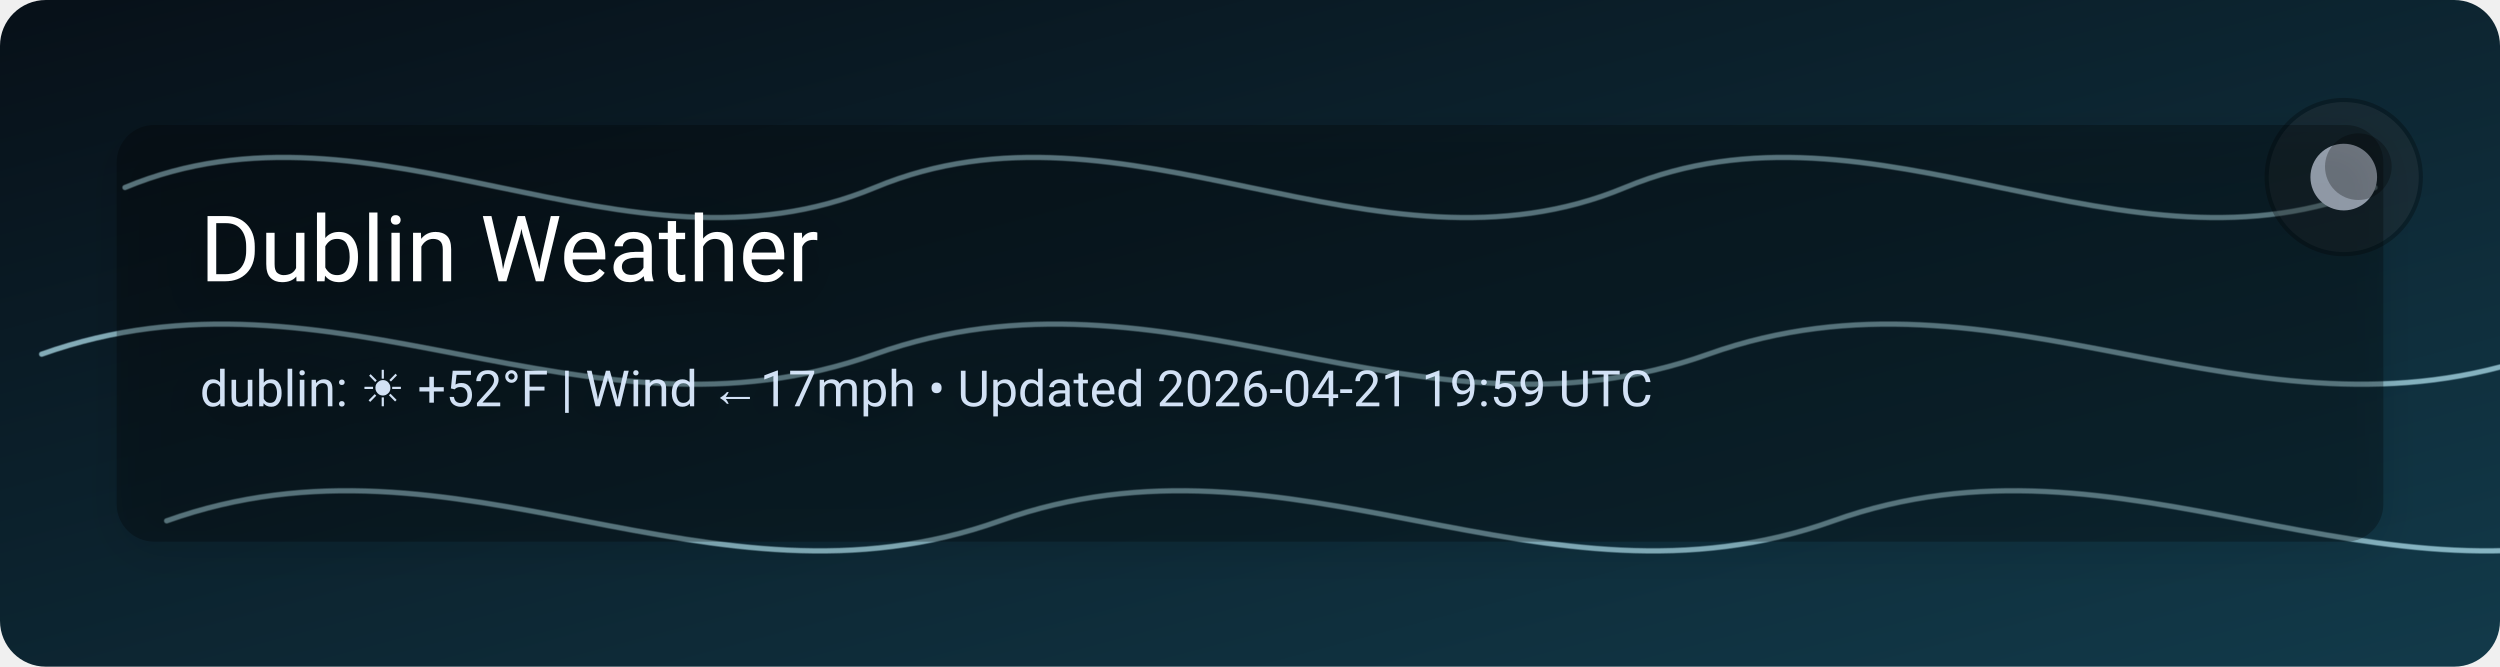
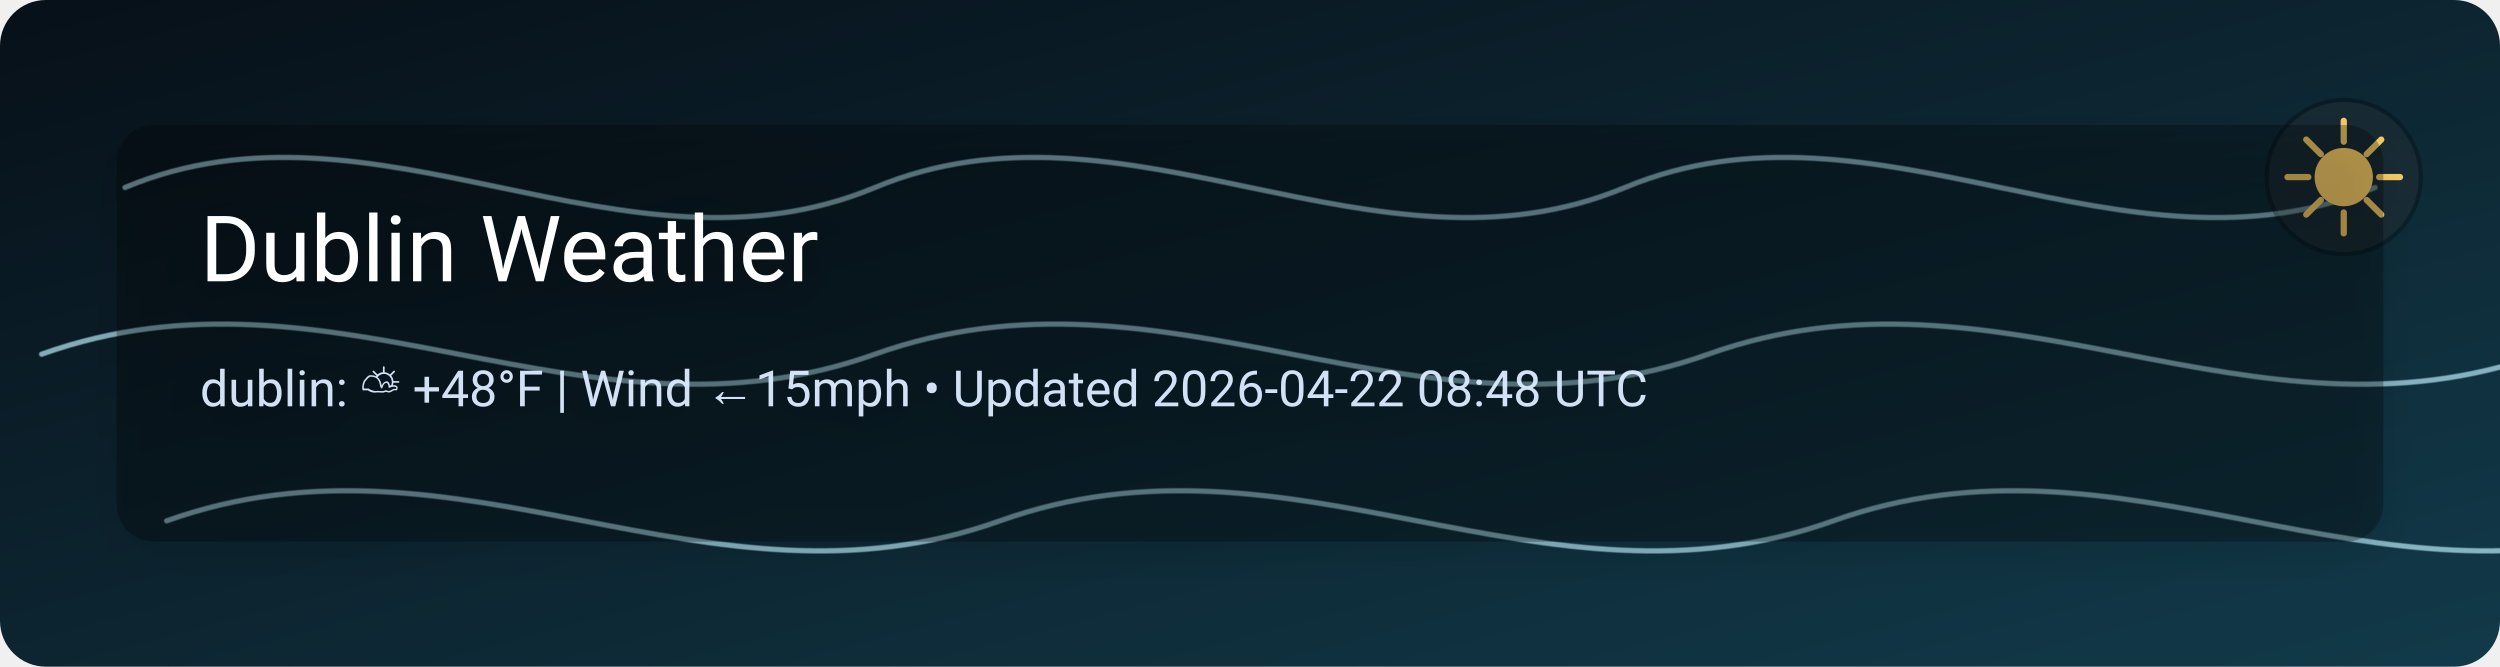
<svg xmlns="http://www.w3.org/2000/svg" width="1200" height="320" viewBox="0 0 1200 320">
  <defs>
    <linearGradient id="g" x1="0" y1="0" x2="1" y2="1">
      <stop offset="0" stop-color="#071018" />
      <stop offset="1" stop-color="#123a4a" />
    </linearGradient>
    <filter id="shadow" x="-20%" y="-20%" width="140%" height="140%">
      <feDropShadow dx="0" dy="6" stdDeviation="10" flood-color="#000" flood-opacity="0.35" />
    </filter>
  </defs>
  <style>
    .title { font: 44px system-ui, -apple-system, Segoe UI, Roboto, Arial; fill: #fff; }
    .sub   { font: 24px system-ui, -apple-system, Segoe UI, Roboto, Arial; fill: #dbeafe; opacity: .95; }
    .card  { fill: rgba(0,0,0,0.28); }

    @keyframes scrollDown { from { transform: translateY(-320px); } to { transform: translateY(0px); } }
    @keyframes scrollRight{ from { transform: translateX(-600px); } to { transform: translateX(0px); } }
    @keyframes scrollLeft { from { transform: translateX(0px); } to { transform: translateX(-600px); } }
    @keyframes driftDiag  { from { transform: translate(-180px,-140px); } to { transform: translate(180px,140px); } }
    @keyframes flash { 0%,90%,100% { opacity: 0; } 91%,93% { opacity: .65; } 94% { opacity: .1; } 95% { opacity: .45; } }

    .layerSlow  { opacity: .22; }
    .layerMed   { opacity: .30; }
    .layerFast  { opacity: .40; }

    .rainSlow { animation: scrollDown 2.6s linear infinite; }
    .rainMed  { animation: scrollDown 1.7s linear infinite; }
    .rainFast { animation: scrollDown 1.1s linear infinite; }

    .windSlow { animation: scrollRight 7.2s linear infinite; }
    .windMed  { animation: scrollRight 4.8s linear infinite; }
    .windFast { animation: scrollRight 3.2s linear infinite; }

    .fogSlow  { animation: scrollLeft 18s ease-in-out infinite; }
    .fogMed   { animation: scrollLeft 12s ease-in-out infinite; }
    .fogFast  { animation: scrollLeft 8s  ease-in-out infinite; }

    .snowSlow { animation: driftDiag 10s linear infinite; }
    .snowMed  { animation: driftDiag 7s  linear infinite; }
    .snowFast { animation: driftDiag 5s  linear infinite; }

    .flash { animation: flash 4.8s infinite; }

    /* Badge subtle float */
    @keyframes bob { 0%,100% { transform: translateY(0px); } 50% { transform: translateY(3px); } }
    .badge { animation: bob 2.8s ease-in-out infinite; }
  </style>
  <rect width="1200" height="320" rx="22" fill="url(#g)" />
  <g class="layerSlow windSlow" fill="none" stroke="#bff3ff" stroke-width="3" stroke-linecap="round">
    <path d="M 60 90 C 180 40, 300 140, 420 90 S 660 140, 780 90 S 1020 140, 1140 90" />
    <path d="M 20 170 C 160 120, 280 220, 420 170 S 680 220, 820 170 S 1080 220, 1220 170" />
    <path d="M 80 250 C 220 200, 340 300, 480 250 S 740 300, 880 250 S 1140 300, 1280 250" />
  </g>
  <g class="layerMed windMed" fill="none" stroke="#bff3ff" stroke-width="2.5" stroke-linecap="round">
    <path d="M 60 90 C 180 40, 300 140, 420 90 S 660 140, 780 90 S 1020 140, 1140 90" />
    <path d="M 20 170 C 160 120, 280 220, 420 170 S 680 220, 820 170 S 1080 220, 1220 170" />
    <path d="M 80 250 C 220 200, 340 300, 480 250 S 740 300, 880 250 S 1140 300, 1280 250" />
  </g>
  <g class="layerFast windFast" fill="none" stroke="#bff3ff" stroke-width="2" stroke-linecap="round">
    <path d="M 60 90 C 180 40, 300 140, 420 90 S 660 140, 780 90 S 1020 140, 1140 90" />
    <path d="M 20 170 C 160 120, 280 220, 420 170 S 680 220, 820 170 S 1080 220, 1220 170" />
    <path d="M 80 250 C 220 200, 340 300, 480 250 S 740 300, 880 250 S 1140 300, 1280 250" />
  </g>
  <g class="badge">
    <circle cx="1125" cy="85" r="38" fill="rgba(0,0,0,0.28)" />
    <circle cx="1125" cy="85" r="36" fill="rgba(255,255,255,0.06)" />
  </g>
  <g class="badge">
-     <circle cx="1125" cy="85" r="16" fill="#dbeafe" />
-     <circle cx="1132" cy="80" r="16" fill="rgba(0,0,0,0.28)" />
+     <circle cx="1125" cy="85" r="14" fill="#ffd36a" />
+     <g stroke="#ffd36a" stroke-width="3" stroke-linecap="round" opacity="0.95">
+       <line x1="1125" y1="58" x2="1125" y2="68" />
+       <line x1="1125" y1="102" x2="1125" y2="112" />
+       <line x1="1098" y1="85" x2="1108" y2="85" />
+       <line x1="1142" y1="85" x2="1152" y2="85" />
+       <line x1="1107" y1="67" x2="1114" y2="74" />
+       <line x1="1136" y1="96" x2="1143" y2="103" />
+       <line x1="1136" y1="74" x2="1143" y2="67" />
+       <line x1="1107" y1="103" x2="1114" y2="96" />
+     </g>
  </g>
  <g filter="url(#shadow)">
    <rect x="56" y="60" width="1088" height="200" rx="18" class="card" />
    <text x="96" y="135" class="title">Dublin Weather</text>
-     <text x="96" y="195" class="sub">dublin: ☀️   +52°F | Wind ←17mph • Updated 2026-04-21 19:59 UTC</text>
+     <text x="96" y="195" class="sub">dublin: ⛅  +48°F | Wind ←15mph • Updated 2026-04-22 08:48 UTC</text>
  </g>
</svg>
